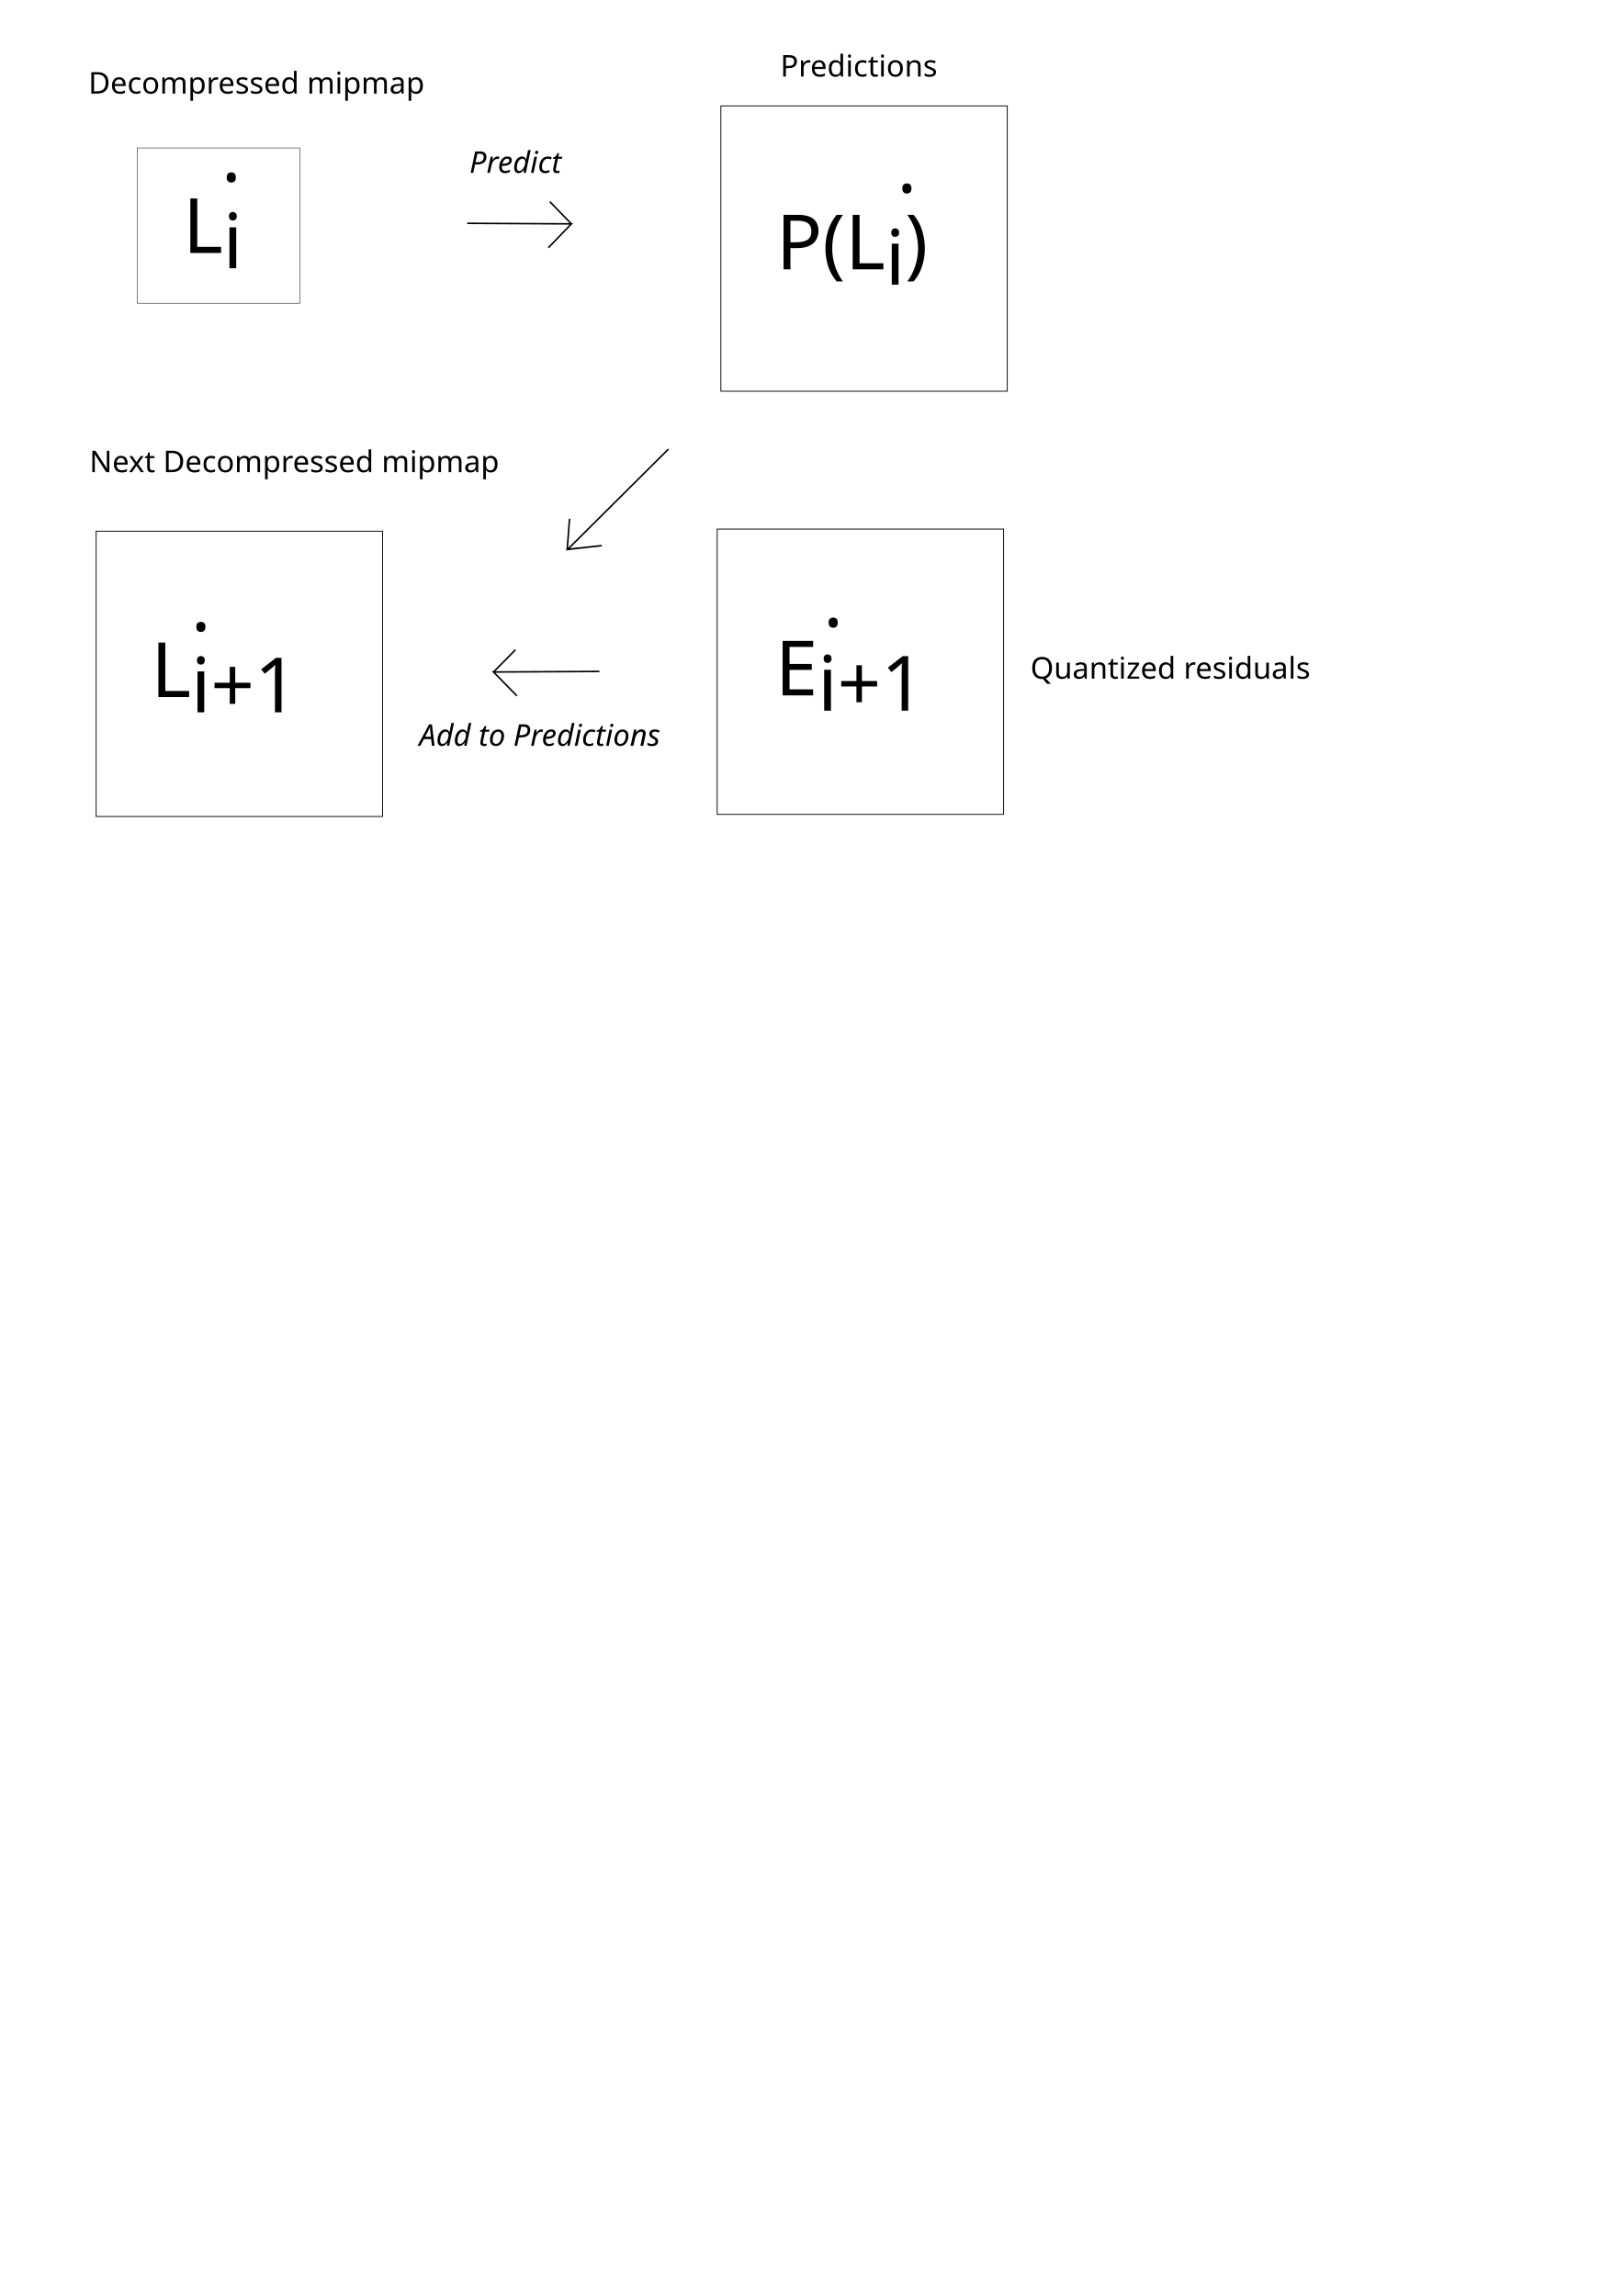
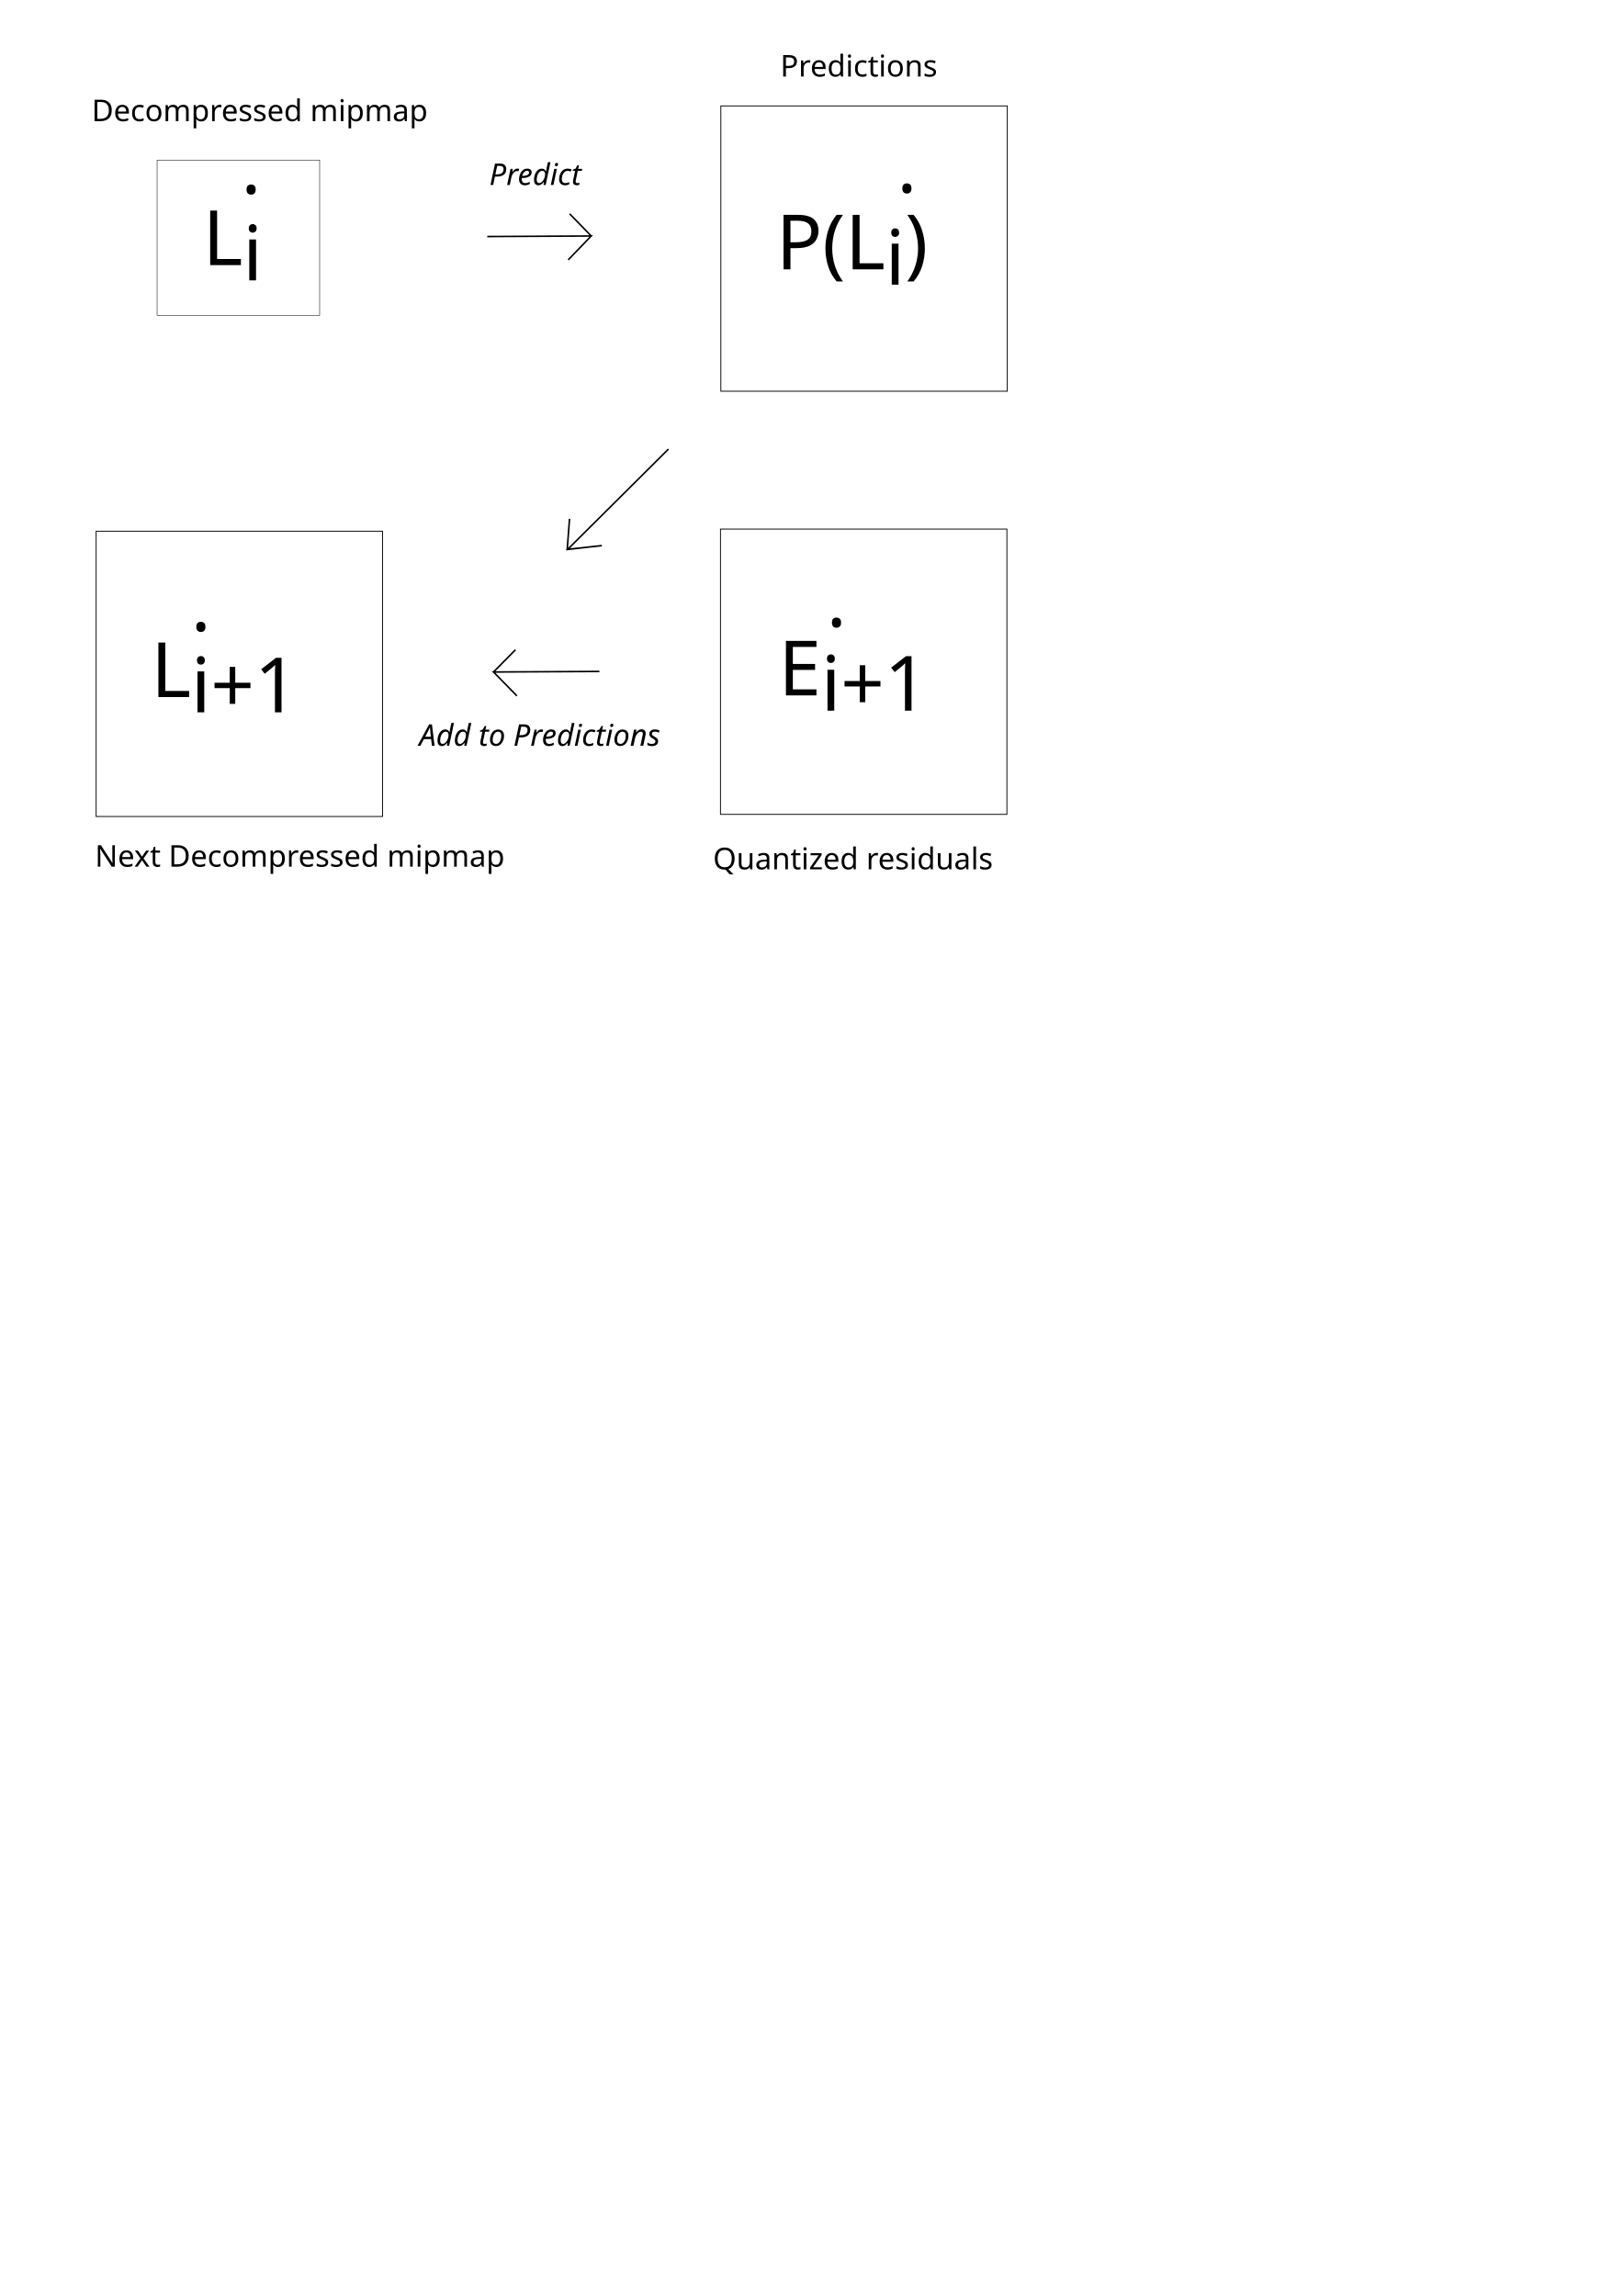
<svg xmlns="http://www.w3.org/2000/svg" width="210mm" height="297mm" viewBox="0 0 744.094 1052.362" id="svg4298" version="1.1">
  <defs id="defs4300" />
  <g id="layer1">
    <rect style="opacity:1;fill:none;fill-opacity:1;stroke:#000000;stroke-width:0.393;stroke-linecap:square;stroke-miterlimit:4;stroke-dasharray:none;stroke-dashoffset:0;stroke-opacity:1" id="rect5892-2" width="131.262" height="130.768" x="44.051" y="243.47" />
-     <rect style="opacity:1;fill:none;fill-opacity:1;stroke:#000000;stroke-width:0.218;stroke-linecap:square;stroke-miterlimit:4;stroke-dasharray:none;stroke-dashoffset:0;stroke-opacity:1" id="rect5892-0-2" width="74.484" height="71.188" x="62.905" y="67.798" />
-     <text xml:space="preserve" style="font-style:normal;font-weight:normal;font-size:13.75px;line-height:125%;font-family:sans-serif;letter-spacing:0px;word-spacing:0px;fill:#000000;fill-opacity:1;stroke:none;stroke-width:1px;stroke-linecap:butt;stroke-linejoin:miter;stroke-opacity:1" x="40.525" y="42.896" id="text5975">
-       <tspan id="tspan5977" x="40.525" y="42.896" style="font-size:13.75px">Decompressed mipmap</tspan>
+     <rect style="opacity:1;fill:none;fill-opacity:1;stroke:#000000;stroke-width:0.218;stroke-linecap:square;stroke-miterlimit:4;stroke-dasharray:none;stroke-dashoffset:0;stroke-opacity:1" id="rect5892-0-2" width="74.484" height="71.188" x="71.996" y="73.354" />
+     <text xml:space="preserve" style="font-style:normal;font-weight:normal;font-size:13.75px;line-height:125%;font-family:sans-serif;letter-spacing:0px;word-spacing:0px;fill:#000000;fill-opacity:1;stroke:none;stroke-width:1px;stroke-linecap:butt;stroke-linejoin:miter;stroke-opacity:1" x="42.005" y="55.523" id="text5975">
+       <tspan id="tspan5977" x="42.005" y="55.523" style="font-size:13.75px">Decompressed mipmap</tspan>
    </text>
-     <rect style="opacity:1;fill:none;fill-opacity:1;stroke:#000000;stroke-width:0.393;stroke-linecap:square;stroke-miterlimit:4;stroke-dasharray:none;stroke-dashoffset:0;stroke-opacity:1" id="rect5892-2-8" width="131.262" height="130.768" x="328.656" y="242.494" />
+     <rect style="opacity:1;fill:none;fill-opacity:1;stroke:#000000;stroke-width:0.393;stroke-linecap:square;stroke-miterlimit:4;stroke-dasharray:none;stroke-dashoffset:0;stroke-opacity:1" id="rect5892-2-8" width="131.262" height="130.768" x="330.171" y="242.494" />
    <rect style="opacity:1;fill:none;fill-opacity:1;stroke:#000000;stroke-width:0.393;stroke-linecap:square;stroke-miterlimit:4;stroke-dasharray:none;stroke-dashoffset:0;stroke-opacity:1" id="rect5892-2-8-0" width="131.262" height="130.768" x="330.349" y="48.547" />
    <text xml:space="preserve" style="font-style:normal;font-weight:normal;font-size:13.75px;line-height:125%;font-family:sans-serif;letter-spacing:0px;word-spacing:0px;fill:#000000;fill-opacity:1;stroke:none;stroke-width:1px;stroke-linecap:butt;stroke-linejoin:miter;stroke-opacity:1" x="357.591" y="35.075" id="text5965-9">
      <tspan id="tspan5967-3" x="357.591" y="35.075" style="font-size:13.75px">Predictions</tspan>
    </text>
-     <path style="fill:none;fill-rule:evenodd;stroke:#000000;stroke-width:0.711px;stroke-linecap:butt;stroke-linejoin:miter;stroke-opacity:1" d="m 214.077,102.355 47.77,0.256 -10.538,10.931 10.538,-10.931 -9.891,-10.178" id="path5979-2-2-5-9-3" />
-     <text xml:space="preserve" style="font-style:normal;font-weight:normal;font-size:13.75px;line-height:125%;font-family:sans-serif;letter-spacing:0px;word-spacing:0px;fill:#000000;fill-opacity:1;stroke:none;stroke-width:1px;stroke-linecap:butt;stroke-linejoin:miter;stroke-opacity:1" x="472.2" y="311.058" id="text5965-8-9">
-       <tspan id="tspan5967-2-3" x="472.2" y="311.058" style="font-size:13.75px">Quantized residuals</tspan>
+     <path style="fill:none;fill-rule:evenodd;stroke:#000000;stroke-width:0.711px;stroke-linecap:butt;stroke-linejoin:miter;stroke-opacity:1" d="m 223.295,108.416 47.644,-0.249 -10.538,10.931 10.538,-10.931 -9.891,-10.178" id="path5979-2-2-5-9-3" />
+     <text xml:space="preserve" style="font-style:normal;font-weight:normal;font-size:13.75px;line-height:125%;font-family:sans-serif;letter-spacing:0px;word-spacing:0px;fill:#000000;fill-opacity:1;stroke:none;stroke-width:1px;stroke-linecap:butt;stroke-linejoin:miter;stroke-opacity:1" x="326.738" y="398.436" id="text5965-8-9">
+       <tspan id="tspan5967-2-3" x="326.738" y="398.436" style="font-size:13.75px">Quantized residuals</tspan>
    </text>
    <path style="fill:none;fill-rule:evenodd;stroke:#000000;stroke-width:0.717px;stroke-linecap:butt;stroke-linejoin:miter;stroke-opacity:1" d="m 274.705,307.753 -48.544,0.256 10.708,10.931 -10.708,-10.931 10.051,-10.179" id="path5979-2-2-5-9-3-4" />
    <text xml:space="preserve" style="font-style:italic;font-variant:normal;font-weight:normal;font-stretch:normal;font-size:13.75px;line-height:125%;font-family:sans-serif;-inkscape-font-specification:'sans-serif Italic';letter-spacing:0px;word-spacing:0px;fill:#000000;fill-opacity:1;stroke:none;stroke-width:1px;stroke-linecap:butt;stroke-linejoin:miter;stroke-opacity:1" x="192.1" y="341.832" id="text5965-9-2-4-4">
      <tspan id="tspan5967-3-2-1-9" x="192.1" y="341.832" style="font-style:italic;font-variant:normal;font-weight:normal;font-stretch:normal;font-size:13.75px;font-family:sans-serif;-inkscape-font-specification:'sans-serif Italic'">Add to Predictions</tspan>
    </text>
-     <text xml:space="preserve" style="font-style:normal;font-weight:normal;font-size:13.75px;line-height:125%;font-family:sans-serif;letter-spacing:0px;word-spacing:0px;fill:#000000;fill-opacity:1;stroke:none;stroke-width:1px;stroke-linecap:butt;stroke-linejoin:miter;stroke-opacity:1" x="40.989" y="216.417" id="text5975-4">
-       <tspan id="tspan5977-4" x="40.989" y="216.417" style="font-size:13.75px">Next Decompressed mipmap</tspan>
+     <text xml:space="preserve" style="font-style:normal;font-weight:normal;font-size:13.75px;line-height:125%;font-family:sans-serif;letter-spacing:0px;word-spacing:0px;fill:#000000;fill-opacity:1;stroke:none;stroke-width:1px;stroke-linecap:butt;stroke-linejoin:miter;stroke-opacity:1" x="43.514" y="397.234" id="text5975-4">
+       <tspan id="tspan5977-4" x="43.514" y="397.234" style="font-size:13.75px">Next Decompressed mipmap</tspan>
    </text>
-     <text xml:space="preserve" style="font-style:italic;font-variant:normal;font-weight:normal;font-stretch:normal;font-size:13.75px;line-height:125%;font-family:sans-serif;-inkscape-font-specification:'sans-serif Italic';letter-spacing:0px;word-spacing:0px;fill:#000000;fill-opacity:1;stroke:none;stroke-width:1px;stroke-linecap:butt;stroke-linejoin:miter;stroke-opacity:1" x="215.119" y="79.228" id="text5965-9-2-4-4-8">
-       <tspan id="tspan5967-3-2-1-9-1" x="215.119" y="79.228" style="font-style:italic;font-variant:normal;font-weight:normal;font-stretch:normal;font-size:13.75px;font-family:sans-serif;-inkscape-font-specification:'sans-serif Italic'">Predict</tspan>
+     <text xml:space="preserve" style="font-style:italic;font-variant:normal;font-weight:normal;font-stretch:normal;font-size:13.75px;line-height:125%;font-family:sans-serif;-inkscape-font-specification:'sans-serif Italic';letter-spacing:0px;word-spacing:0px;fill:#000000;fill-opacity:1;stroke:none;stroke-width:1px;stroke-linecap:butt;stroke-linejoin:miter;stroke-opacity:1" x="224.21" y="84.784" id="text5965-9-2-4-4-8">
+       <tspan id="tspan5967-3-2-1-9-1" x="224.21" y="84.784" style="font-style:italic;font-variant:normal;font-weight:normal;font-stretch:normal;font-size:13.75px;font-family:sans-serif;-inkscape-font-specification:'sans-serif Italic'">Predict</tspan>
    </text>
-     <text xml:space="preserve" style="font-style:normal;font-weight:normal;font-size:35px;line-height:125%;font-family:sans-serif;letter-spacing:0px;word-spacing:0px;fill:#000000;fill-opacity:1;stroke:none;stroke-width:1px;stroke-linecap:butt;stroke-linejoin:miter;stroke-opacity:1" x="83.843" y="115.951" id="text4194">
-       <tspan id="tspan4196" x="83.843" y="115.951">L<tspan style="font-size:35px;baseline-shift:sub" id="tspan4198">i</tspan>
+     <text xml:space="preserve" style="font-style:normal;font-weight:normal;font-size:35px;line-height:125%;font-family:sans-serif;letter-spacing:0px;word-spacing:0px;fill:#000000;fill-opacity:1;stroke:none;stroke-width:1px;stroke-linecap:butt;stroke-linejoin:miter;stroke-opacity:1" x="92.934" y="121.507" id="text4194">
+       <tspan id="tspan4196" x="92.934" y="121.507">L<tspan style="font-size:35px;baseline-shift:sub" id="tspan4198">i</tspan>
      </tspan>
    </text>
    <text xml:space="preserve" style="font-style:normal;font-weight:normal;font-size:35px;line-height:125%;font-family:sans-serif;letter-spacing:0px;word-spacing:0px;fill:#000000;fill-opacity:1;stroke:none;stroke-width:1px;stroke-linecap:butt;stroke-linejoin:miter;stroke-opacity:1" x="355.689" y="123.461" id="text4194-1">
      <tspan id="tspan4196-19" x="355.689" y="123.461">P(L<tspan style="font-size:35px;baseline-shift:sub" id="tspan4198-4">i</tspan>)</tspan>
    </text>
-     <text xml:space="preserve" style="font-style:normal;font-weight:normal;font-size:35px;line-height:125%;font-family:sans-serif;letter-spacing:0px;word-spacing:0px;fill:#000000;fill-opacity:1;stroke:none;stroke-width:1px;stroke-linecap:butt;stroke-linejoin:miter;stroke-opacity:1" x="355.271" y="274.987" id="text4257-8">
-       <tspan id="tspan4259-6" x="355.271" y="274.987" />
-       <tspan x="355.271" y="318.737" id="tspan4261-1">E<tspan style="font-size:35px;baseline-shift:sub" id="tspan4263-5">i+1</tspan>
+     <text xml:space="preserve" style="font-style:normal;font-weight:normal;font-size:35px;line-height:125%;font-family:sans-serif;letter-spacing:0px;word-spacing:0px;fill:#000000;fill-opacity:1;stroke:none;stroke-width:1px;stroke-linecap:butt;stroke-linejoin:miter;stroke-opacity:1" x="356.786" y="274.987" id="text4257-8">
+       <tspan id="tspan4259-6" x="356.786" y="274.987" />
+       <tspan x="356.786" y="318.737" id="tspan4261-1">E<tspan style="font-size:35px;baseline-shift:sub" id="tspan4263-5">i+1</tspan>
      </tspan>
    </text>
    <text xml:space="preserve" style="font-style:normal;font-weight:normal;font-size:35px;line-height:125%;font-family:sans-serif;letter-spacing:0px;word-spacing:0px;fill:#000000;fill-opacity:1;stroke:none;stroke-width:1px;stroke-linecap:butt;stroke-linejoin:miter;stroke-opacity:1" x="69.195" y="319.496" id="text4321">
      <tspan id="tspan4323" x="69.195" y="319.496">L<tspan style="font-size:35px;baseline-shift:sub" id="tspan4325">i+1</tspan>
      </tspan>
    </text>
    <text xml:space="preserve" style="font-style:normal;font-weight:normal;font-size:18.75px;line-height:125%;font-family:sans-serif;letter-spacing:0px;word-spacing:0px;fill:#000000;fill-opacity:1;stroke:none;stroke-width:1px;stroke-linecap:butt;stroke-linejoin:miter;stroke-opacity:1" x="88.54" y="294.181" id="text4361-1">
      <tspan id="tspan4363-8" x="88.54" y="294.181" style="font-size:18.75px">•</tspan>
    </text>
-     <text xml:space="preserve" style="font-style:normal;font-weight:normal;font-size:18.75px;line-height:125%;font-family:sans-serif;letter-spacing:0px;word-spacing:0px;fill:#000000;fill-opacity:1;stroke:none;stroke-width:1px;stroke-linecap:butt;stroke-linejoin:miter;stroke-opacity:1" x="378.306" y="292.237" id="text4361-1-1">
-       <tspan id="tspan4363-8-1" x="378.306" y="292.237" style="font-size:18.75px">•</tspan>
+     <text xml:space="preserve" style="font-style:normal;font-weight:normal;font-size:18.75px;line-height:125%;font-family:sans-serif;letter-spacing:0px;word-spacing:0px;fill:#000000;fill-opacity:1;stroke:none;stroke-width:1px;stroke-linecap:butt;stroke-linejoin:miter;stroke-opacity:1" x="379.822" y="292.237" id="text4361-1-1">
+       <tspan id="tspan4363-8-1" x="379.822" y="292.237" style="font-size:18.75px">•</tspan>
    </text>
-     <text xml:space="preserve" style="font-style:normal;font-weight:normal;font-size:18.75px;line-height:125%;font-family:sans-serif;letter-spacing:0px;word-spacing:0px;fill:#000000;fill-opacity:1;stroke:none;stroke-width:1px;stroke-linecap:butt;stroke-linejoin:miter;stroke-opacity:1" x="102.468" y="88.171" id="text4361-1-3">
-       <tspan id="tspan4363-8-3" x="102.468" y="88.171" style="font-size:18.75px">•</tspan>
+     <text xml:space="preserve" style="font-style:normal;font-weight:normal;font-size:18.75px;line-height:125%;font-family:sans-serif;letter-spacing:0px;word-spacing:0px;fill:#000000;fill-opacity:1;stroke:none;stroke-width:1px;stroke-linecap:butt;stroke-linejoin:miter;stroke-opacity:1" x="111.559" y="93.727" id="text4361-1-3">
+       <tspan id="tspan4363-8-3" x="111.559" y="93.727" style="font-size:18.75px">•</tspan>
    </text>
    <path style="fill:none;fill-rule:evenodd;stroke:#000000;stroke-width:0.717px;stroke-linecap:butt;stroke-linejoin:miter;stroke-opacity:1" d="m 306.323,205.846 -46.136,45.918 15.601,-1.696 -15.853,1.8 1.064,-14.079" id="path5979-2-2-5-9-3-4-9" />
    <text xml:space="preserve" style="font-style:normal;font-weight:normal;font-size:18.75px;line-height:125%;font-family:sans-serif;letter-spacing:0px;word-spacing:0px;fill:#000000;fill-opacity:1;stroke:none;stroke-width:1px;stroke-linecap:butt;stroke-linejoin:miter;stroke-opacity:1" x="412.08" y="93.222" id="text4361-1-3-4">
      <tspan id="tspan4363-8-3-2" x="412.08" y="93.222" style="font-size:18.75px">•</tspan>
    </text>
  </g>
</svg>
